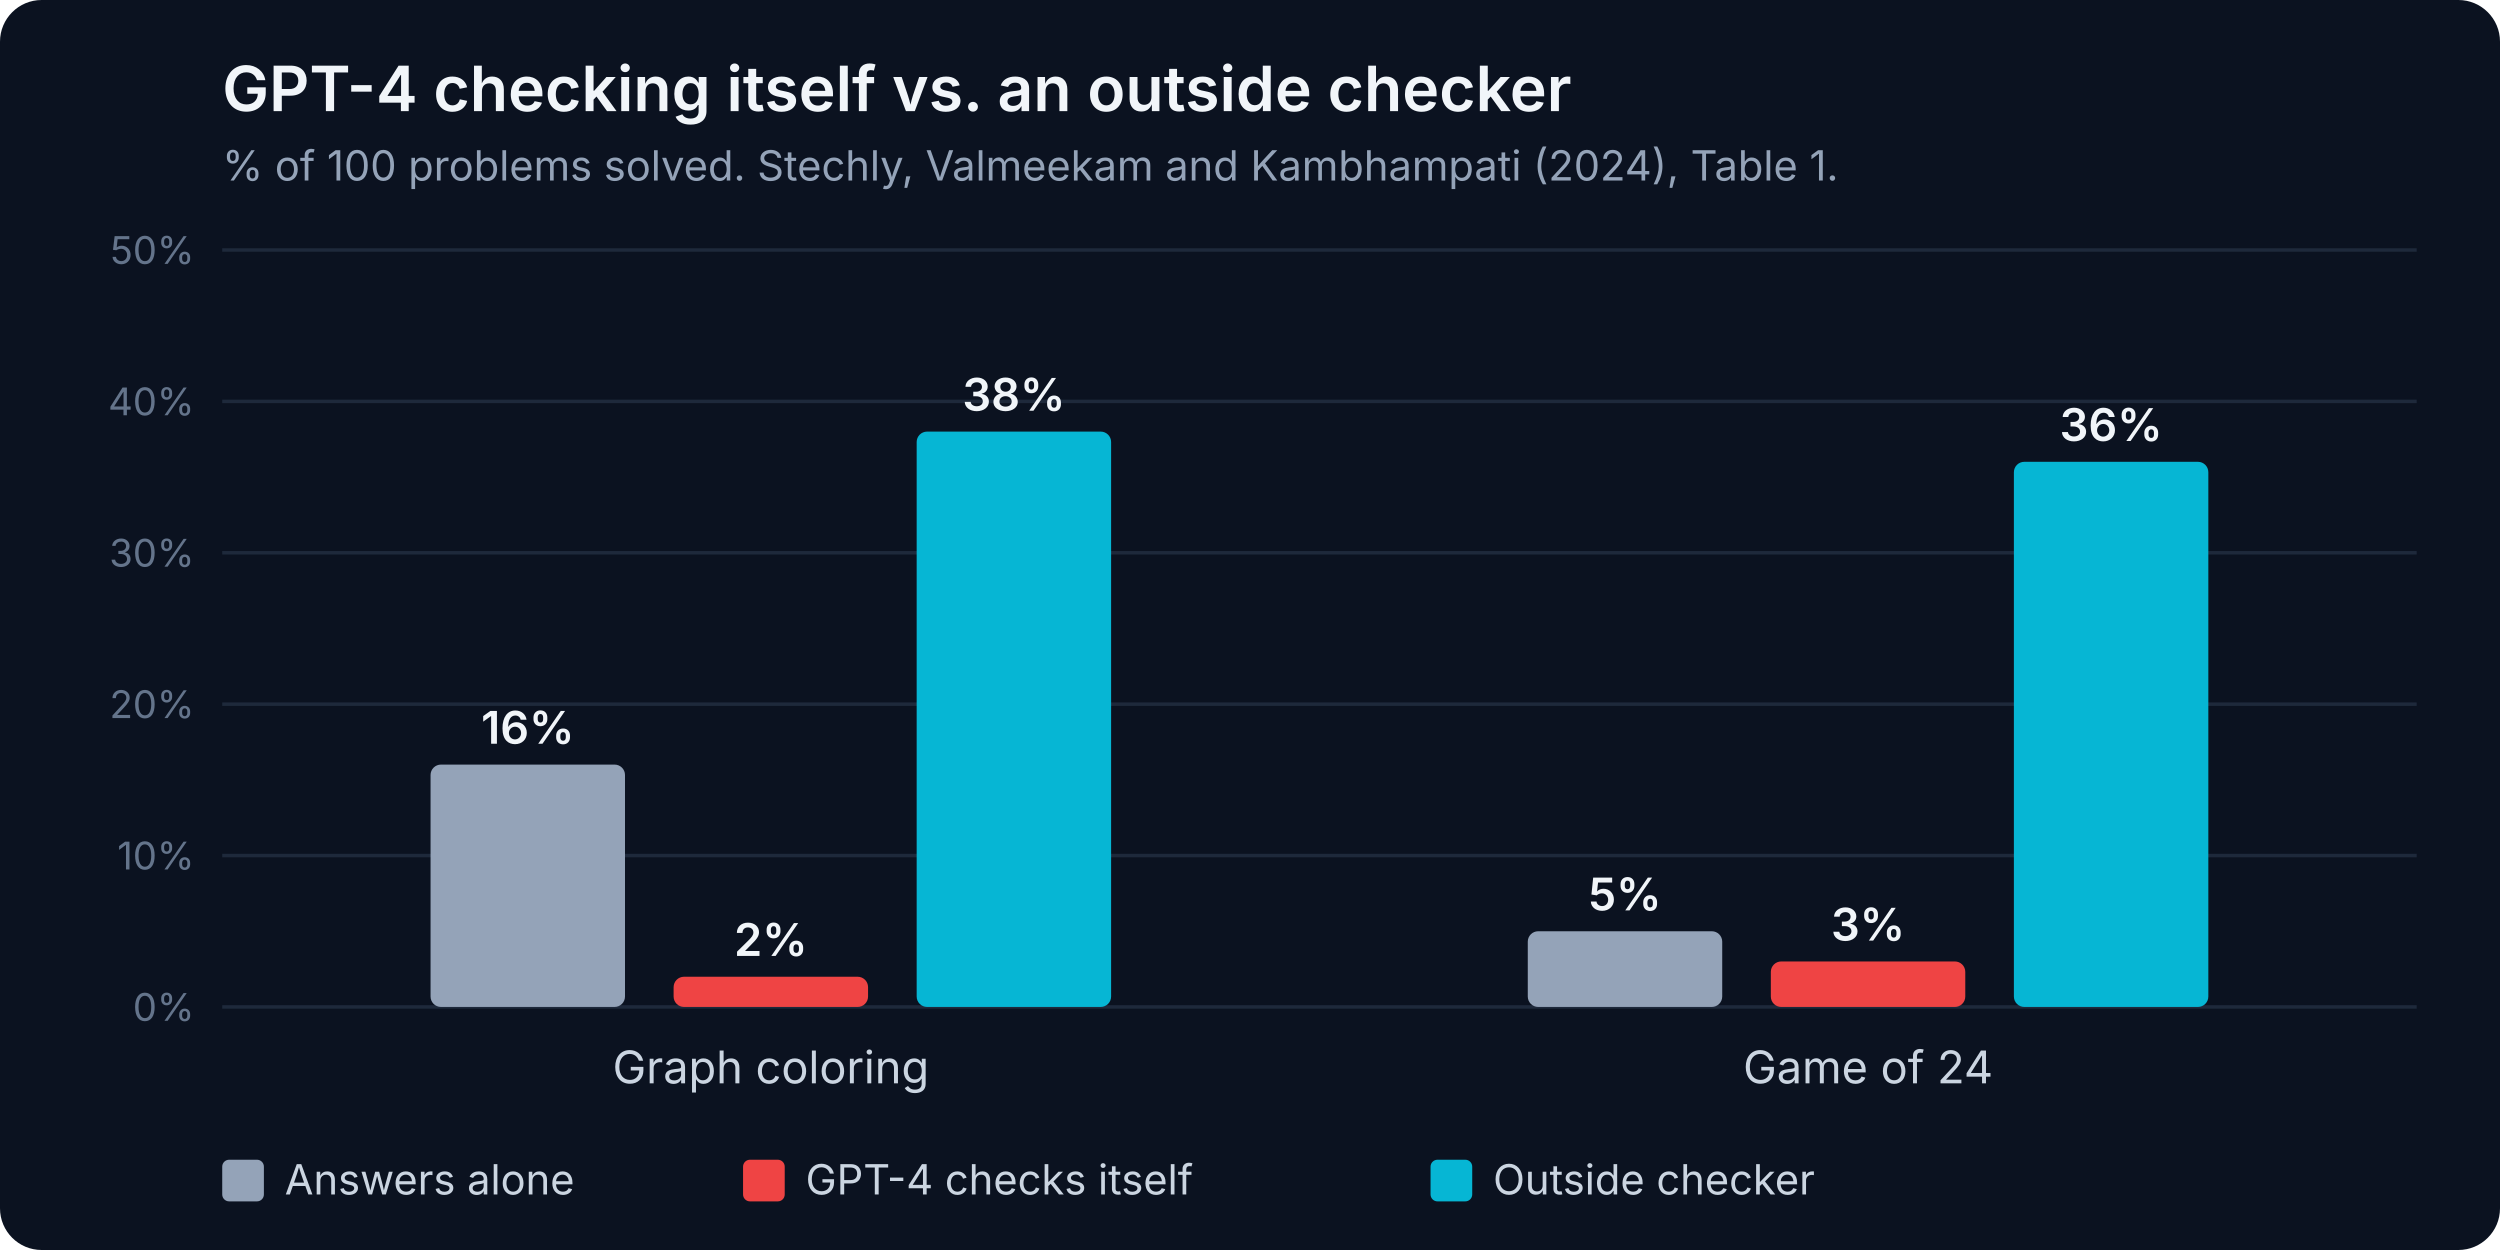
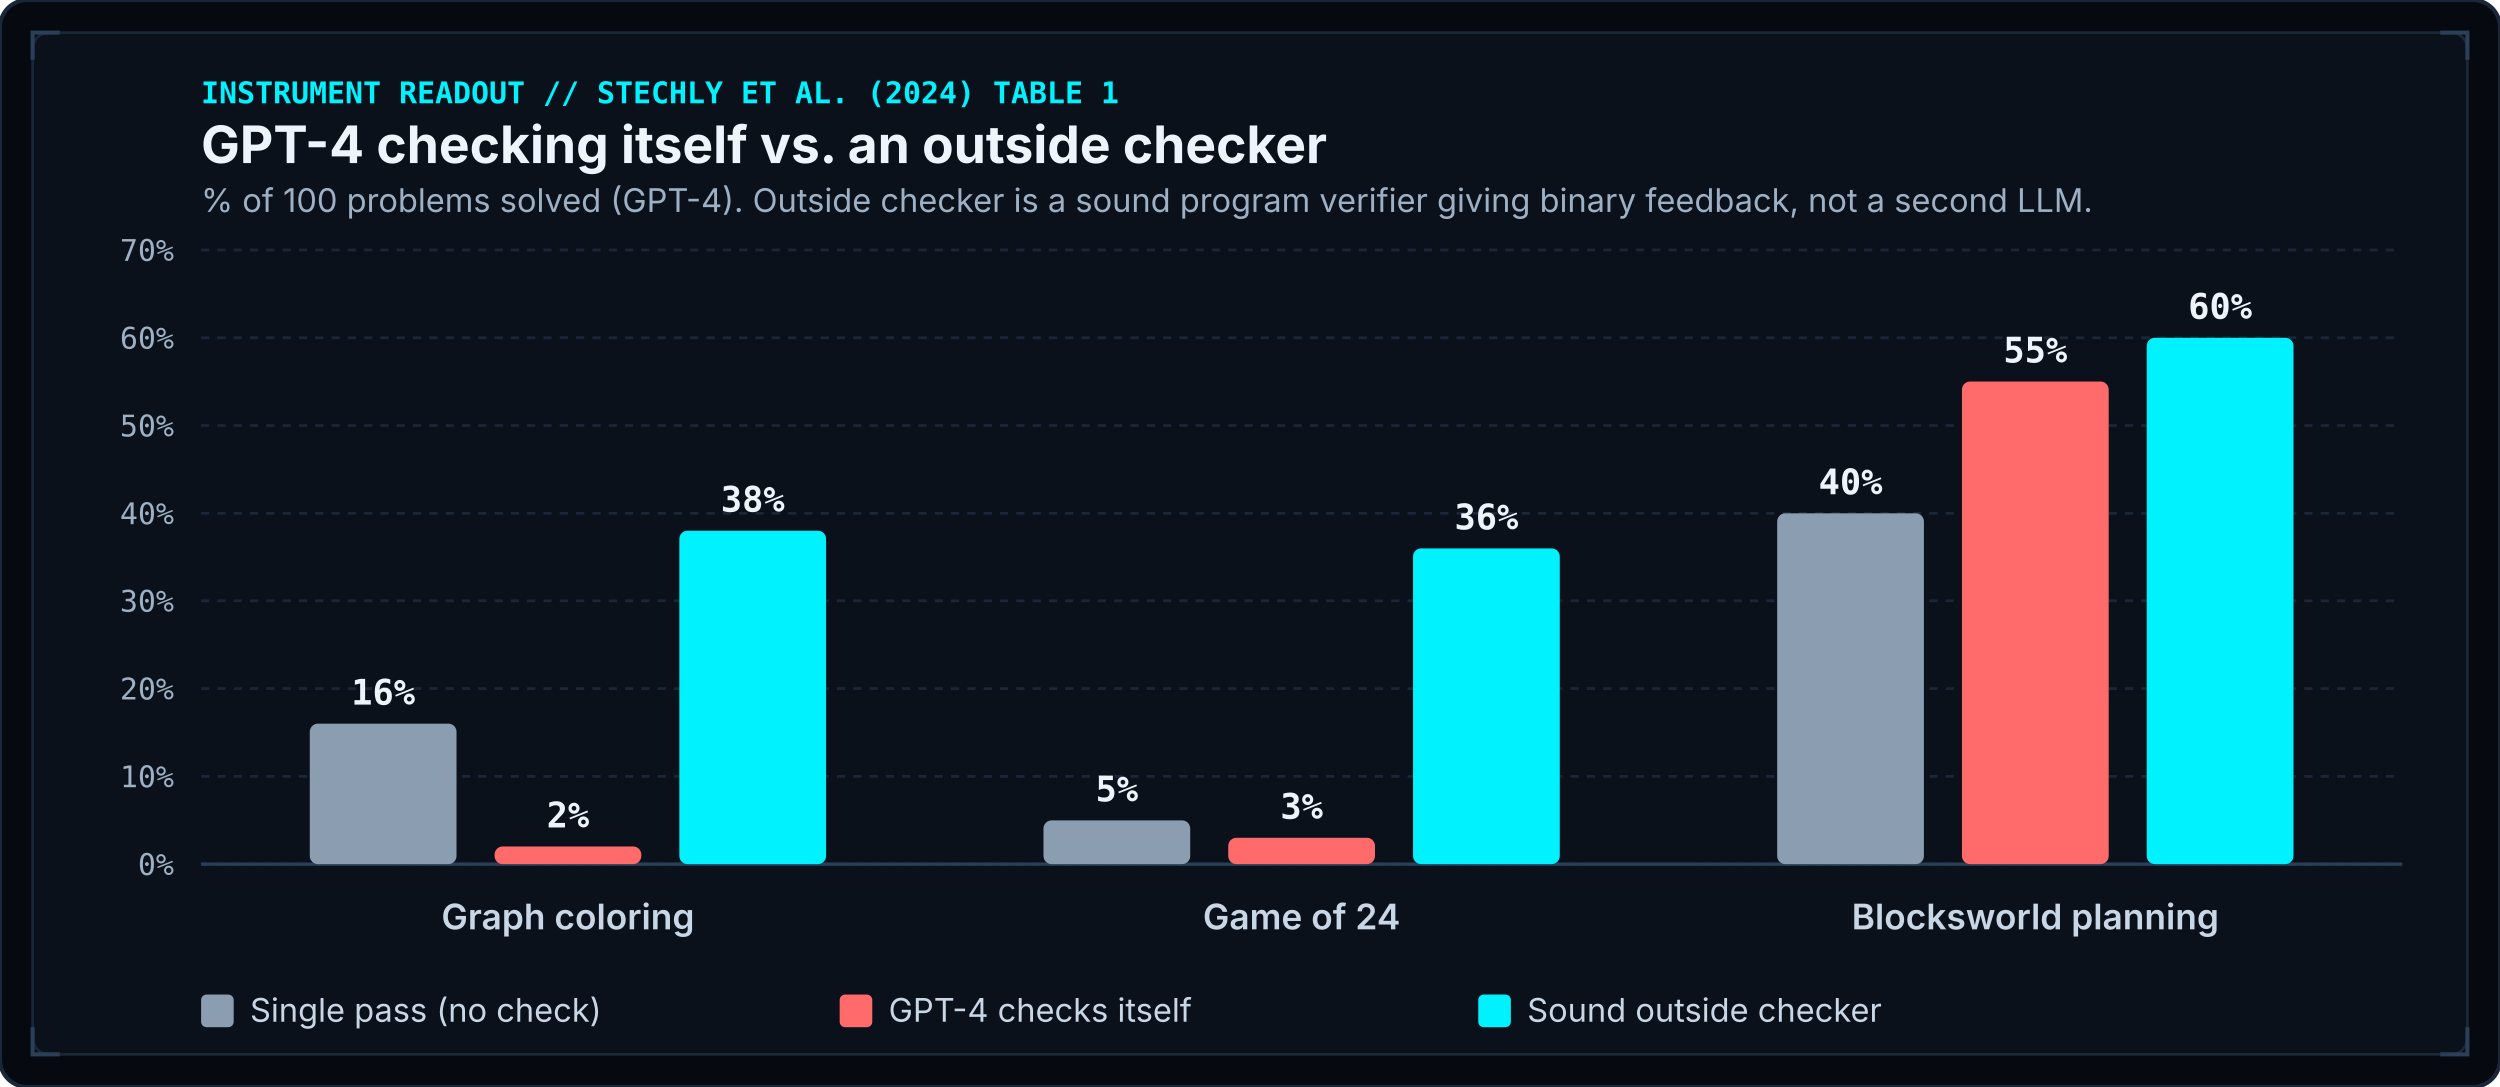
- <svg xmlns="http://www.w3.org/2000/svg" viewBox="0 0 720 360" width="720" height="360" role="img" aria-labelledby="t d">
-   <rect width="720" height="360" rx="12" fill="#0b1220" />
-   <text x="64" y="32" font-family="Inter,Segoe UI,Arial,sans-serif" font-size="18" font-weight="600" fill="#f1f5f9">GPT-4 checking itself vs. an outside checker</text>
-   <text x="64" y="52" font-family="Inter,Segoe UI,Arial,sans-serif" font-size="12" fill="#94a3b8">% of 100 problems solved. Stechly, Valmeekam and Kambhampati (2024), Table 1.</text>
-   <line x1="64" x2="696" y1="290.0" y2="290.0" stroke="#1e293b" />
-   <text x="56" y="294.0" text-anchor="end" font-family="Inter,Segoe UI,Arial,sans-serif" font-size="11" fill="#64748b">0%</text>
-   <line x1="64" x2="696" y1="246.4" y2="246.4" stroke="#1e293b" />
-   <text x="56" y="250.4" text-anchor="end" font-family="Inter,Segoe UI,Arial,sans-serif" font-size="11" fill="#64748b">10%</text>
-   <line x1="64" x2="696" y1="202.8" y2="202.8" stroke="#1e293b" />
-   <text x="56" y="206.8" text-anchor="end" font-family="Inter,Segoe UI,Arial,sans-serif" font-size="11" fill="#64748b">20%</text>
-   <line x1="64" x2="696" y1="159.2" y2="159.2" stroke="#1e293b" />
-   <text x="56" y="163.2" text-anchor="end" font-family="Inter,Segoe UI,Arial,sans-serif" font-size="11" fill="#64748b">30%</text>
-   <line x1="64" x2="696" y1="115.6" y2="115.6" stroke="#1e293b" />
-   <text x="56" y="119.6" text-anchor="end" font-family="Inter,Segoe UI,Arial,sans-serif" font-size="11" fill="#64748b">40%</text>
-   <line x1="64" x2="696" y1="72.0" y2="72.0" stroke="#1e293b" />
-   <text x="56" y="76.0" text-anchor="end" font-family="Inter,Segoe UI,Arial,sans-serif" font-size="11" fill="#64748b">50%</text>
-   <rect x="124.0" y="220.2" width="56" height="69.8" rx="3" fill="#94a3b8" />
-   <text x="152.0" y="214.2" text-anchor="middle" font-family="Inter,Segoe UI,Arial,sans-serif" font-size="13" font-weight="600" fill="#f1f5f9">16%</text>
-   <rect x="194.0" y="281.3" width="56" height="8.7" rx="3" fill="#ef4444" />
-   <text x="222.0" y="275.3" text-anchor="middle" font-family="Inter,Segoe UI,Arial,sans-serif" font-size="13" font-weight="600" fill="#f1f5f9">2%</text>
-   <rect x="264.0" y="124.3" width="56" height="165.7" rx="3" fill="#06b6d4" />
-   <text x="292.0" y="118.3" text-anchor="middle" font-family="Inter,Segoe UI,Arial,sans-serif" font-size="13" font-weight="600" fill="#f1f5f9">38%</text>
-   <text x="222.0" y="312" text-anchor="middle" font-family="Inter,Segoe UI,Arial,sans-serif" font-size="13" fill="#cbd5e1">Graph coloring</text>
-   <rect x="440.0" y="268.2" width="56" height="21.8" rx="3" fill="#94a3b8" />
-   <text x="468.0" y="262.2" text-anchor="middle" font-family="Inter,Segoe UI,Arial,sans-serif" font-size="13" font-weight="600" fill="#f1f5f9">5%</text>
-   <rect x="510.0" y="276.9" width="56" height="13.1" rx="3" fill="#ef4444" />
-   <text x="538.0" y="270.9" text-anchor="middle" font-family="Inter,Segoe UI,Arial,sans-serif" font-size="13" font-weight="600" fill="#f1f5f9">3%</text>
-   <rect x="580.0" y="133.0" width="56" height="157.0" rx="3" fill="#06b6d4" />
-   <text x="608.0" y="127.0" text-anchor="middle" font-family="Inter,Segoe UI,Arial,sans-serif" font-size="13" font-weight="600" fill="#f1f5f9">36%</text>
-   <text x="538.0" y="312" text-anchor="middle" font-family="Inter,Segoe UI,Arial,sans-serif" font-size="13" fill="#cbd5e1">Game of 24</text>
-   <rect x="64" y="334" width="12" height="12" rx="2" fill="#94a3b8" />
-   <text x="82" y="344" font-family="Inter,Segoe UI,Arial,sans-serif" font-size="12" fill="#cbd5e1">Answers alone</text>
-   <rect x="214" y="334" width="12" height="12" rx="2" fill="#ef4444" />
-   <text x="232" y="344" font-family="Inter,Segoe UI,Arial,sans-serif" font-size="12" fill="#cbd5e1">GPT-4 checks itself</text>
-   <rect x="412" y="334" width="12" height="12" rx="2" fill="#06b6d4" />
-   <text x="430" y="344" font-family="Inter,Segoe UI,Arial,sans-serif" font-size="12" fill="#cbd5e1">Outside checker</text>
+ <svg xmlns="http://www.w3.org/2000/svg" viewBox="0 0 920 400" width="920" height="400" role="img" aria-labelledby="sc-t sc-d">
+   <rect width="920" height="400" rx="10" fill="#06090f" stroke="#1a2739" stroke-width="1.5" />
+   <rect x="12" y="12" width="896" height="376" rx="6" fill="#0b111b" stroke="#1a2739" />
+   <path d="M12,22 V12 H22" fill="none" stroke="#2b3f59" stroke-width="1.5" />
+   <path d="M898,12 H908 V22" fill="none" stroke="#2b3f59" stroke-width="1.5" />
+   <path d="M12,378 V388 H22" fill="none" stroke="#2b3f59" stroke-width="1.5" />
+   <path d="M898,388 H908 V378" fill="none" stroke="#2b3f59" stroke-width="1.5" />
+   <text x="74" y="38" font-family="'JetBrains Mono', ui-monospace, SFMono-Regular, Menlo, Consolas, monospace" font-size="11" font-weight="600" fill="#00f2ff">INSTRUMENT READOUT // STECHLY ET AL. (2024) TABLE 1</text>
+   <text x="74" y="60" font-family="Inter, -apple-system, BlinkMacSystemFont, 'Segoe UI', Arial, sans-serif" font-size="19" font-weight="700" fill="#edf4fc">GPT-4 checking itself vs. an outside checker</text>
+   <text x="74" y="78" font-family="Inter, -apple-system, BlinkMacSystemFont, 'Segoe UI', Arial, sans-serif" font-size="12" fill="#9eb0c4">% of 100 problems solved (GPT-4). Outside checker is a sound program verifier giving binary feedback, not a second LLM.</text>
+   <line x1="74" x2="884" y1="318.0" y2="318.0" stroke="#1a2739" stroke-dasharray="3 3" />
+   <text x="64" y="322.0" text-anchor="end" font-family="'JetBrains Mono', ui-monospace, SFMono-Regular, Menlo, Consolas, monospace" font-size="11" fill="#9eb0c4">0%</text>
+   <line x1="74" x2="884" y1="285.7" y2="285.7" stroke="#1a2739" stroke-dasharray="3 3" />
+   <text x="64" y="289.7" text-anchor="end" font-family="'JetBrains Mono', ui-monospace, SFMono-Regular, Menlo, Consolas, monospace" font-size="11" fill="#9eb0c4">10%</text>
+   <line x1="74" x2="884" y1="253.4" y2="253.4" stroke="#1a2739" stroke-dasharray="3 3" />
+   <text x="64" y="257.4" text-anchor="end" font-family="'JetBrains Mono', ui-monospace, SFMono-Regular, Menlo, Consolas, monospace" font-size="11" fill="#9eb0c4">20%</text>
+   <line x1="74" x2="884" y1="221.1" y2="221.1" stroke="#1a2739" stroke-dasharray="3 3" />
+   <text x="64" y="225.1" text-anchor="end" font-family="'JetBrains Mono', ui-monospace, SFMono-Regular, Menlo, Consolas, monospace" font-size="11" fill="#9eb0c4">30%</text>
+   <line x1="74" x2="884" y1="188.9" y2="188.9" stroke="#1a2739" stroke-dasharray="3 3" />
+   <text x="64" y="192.9" text-anchor="end" font-family="'JetBrains Mono', ui-monospace, SFMono-Regular, Menlo, Consolas, monospace" font-size="11" fill="#9eb0c4">40%</text>
+   <line x1="74" x2="884" y1="156.6" y2="156.6" stroke="#1a2739" stroke-dasharray="3 3" />
+   <text x="64" y="160.6" text-anchor="end" font-family="'JetBrains Mono', ui-monospace, SFMono-Regular, Menlo, Consolas, monospace" font-size="11" fill="#9eb0c4">50%</text>
+   <line x1="74" x2="884" y1="124.3" y2="124.3" stroke="#1a2739" stroke-dasharray="3 3" />
+   <text x="64" y="128.3" text-anchor="end" font-family="'JetBrains Mono', ui-monospace, SFMono-Regular, Menlo, Consolas, monospace" font-size="11" fill="#9eb0c4">60%</text>
+   <line x1="74" x2="884" y1="92.0" y2="92.0" stroke="#1a2739" stroke-dasharray="3 3" />
+   <text x="64" y="96.0" text-anchor="end" font-family="'JetBrains Mono', ui-monospace, SFMono-Regular, Menlo, Consolas, monospace" font-size="11" fill="#9eb0c4">70%</text>
+   <line x1="74" x2="884" y1="318.0" y2="318.0" stroke="#2b3f59" stroke-width="1.2" />
+   <rect x="114.0" y="266.3" width="54" height="51.7" rx="3" fill="#8b9db0" />
+   <text x="141.0" y="259.3" text-anchor="middle" font-family="'JetBrains Mono', ui-monospace, SFMono-Regular, Menlo, Consolas, monospace" font-size="13" font-weight="600" fill="#edf4fc">16%</text>
+   <rect x="182.0" y="311.5" width="54" height="6.5" rx="3" fill="#ff6b6b" />
+   <text x="209.0" y="304.5" text-anchor="middle" font-family="'JetBrains Mono', ui-monospace, SFMono-Regular, Menlo, Consolas, monospace" font-size="13" font-weight="600" fill="#edf4fc">2%</text>
+   <rect x="250.0" y="195.3" width="54" height="122.7" rx="3" fill="#00f2ff" />
+   <text x="277.0" y="188.3" text-anchor="middle" font-family="'JetBrains Mono', ui-monospace, SFMono-Regular, Menlo, Consolas, monospace" font-size="13" font-weight="600" fill="#edf4fc">38%</text>
+   <text x="209.0" y="342" text-anchor="middle" font-family="Inter, -apple-system, BlinkMacSystemFont, 'Segoe UI', Arial, sans-serif" font-size="13" font-weight="600" fill="#c8d6e5">Graph coloring</text>
+   <rect x="384.0" y="301.9" width="54" height="16.1" rx="3" fill="#8b9db0" />
+   <text x="411.0" y="294.9" text-anchor="middle" font-family="'JetBrains Mono', ui-monospace, SFMono-Regular, Menlo, Consolas, monospace" font-size="13" font-weight="600" fill="#edf4fc">5%</text>
+   <rect x="452.0" y="308.3" width="54" height="9.7" rx="3" fill="#ff6b6b" />
+   <text x="479.0" y="301.3" text-anchor="middle" font-family="'JetBrains Mono', ui-monospace, SFMono-Regular, Menlo, Consolas, monospace" font-size="13" font-weight="600" fill="#edf4fc">3%</text>
+   <rect x="520.0" y="201.8" width="54" height="116.2" rx="3" fill="#00f2ff" />
+   <text x="547.0" y="194.8" text-anchor="middle" font-family="'JetBrains Mono', ui-monospace, SFMono-Regular, Menlo, Consolas, monospace" font-size="13" font-weight="600" fill="#edf4fc">36%</text>
+   <text x="479.0" y="342" text-anchor="middle" font-family="Inter, -apple-system, BlinkMacSystemFont, 'Segoe UI', Arial, sans-serif" font-size="13" font-weight="600" fill="#c8d6e5">Game of 24</text>
+   <rect x="654.0" y="188.9" width="54" height="129.1" rx="3" fill="#8b9db0" />
+   <text x="681.0" y="181.9" text-anchor="middle" font-family="'JetBrains Mono', ui-monospace, SFMono-Regular, Menlo, Consolas, monospace" font-size="13" font-weight="600" fill="#edf4fc">40%</text>
+   <rect x="722.0" y="140.4" width="54" height="177.6" rx="3" fill="#ff6b6b" />
+   <text x="749.0" y="133.4" text-anchor="middle" font-family="'JetBrains Mono', ui-monospace, SFMono-Regular, Menlo, Consolas, monospace" font-size="13" font-weight="600" fill="#edf4fc">55%</text>
+   <rect x="790.0" y="124.3" width="54" height="193.7" rx="3" fill="#00f2ff" />
+   <text x="817.0" y="117.3" text-anchor="middle" font-family="'JetBrains Mono', ui-monospace, SFMono-Regular, Menlo, Consolas, monospace" font-size="13" font-weight="600" fill="#edf4fc">60%</text>
+   <text x="749.0" y="342" text-anchor="middle" font-family="Inter, -apple-system, BlinkMacSystemFont, 'Segoe UI', Arial, sans-serif" font-size="13" font-weight="600" fill="#c8d6e5">Blocksworld planning</text>
+   <rect x="74" y="366" width="12" height="12" rx="2" fill="#8b9db0" />
+   <text x="92" y="376" font-family="Inter, -apple-system, BlinkMacSystemFont, 'Segoe UI', Arial, sans-serif" font-size="12" fill="#c8d6e5">Single pass (no check)</text>
+   <rect x="309" y="366" width="12" height="12" rx="2" fill="#ff6b6b" />
+   <text x="327" y="376" font-family="Inter, -apple-system, BlinkMacSystemFont, 'Segoe UI', Arial, sans-serif" font-size="12" fill="#c8d6e5">GPT-4 checks itself</text>
+   <rect x="544" y="366" width="12" height="12" rx="2" fill="#00f2ff" />
+   <text x="562" y="376" font-family="Inter, -apple-system, BlinkMacSystemFont, 'Segoe UI', Arial, sans-serif" font-size="12" fill="#c8d6e5">Sound outside checker</text>
</svg>
